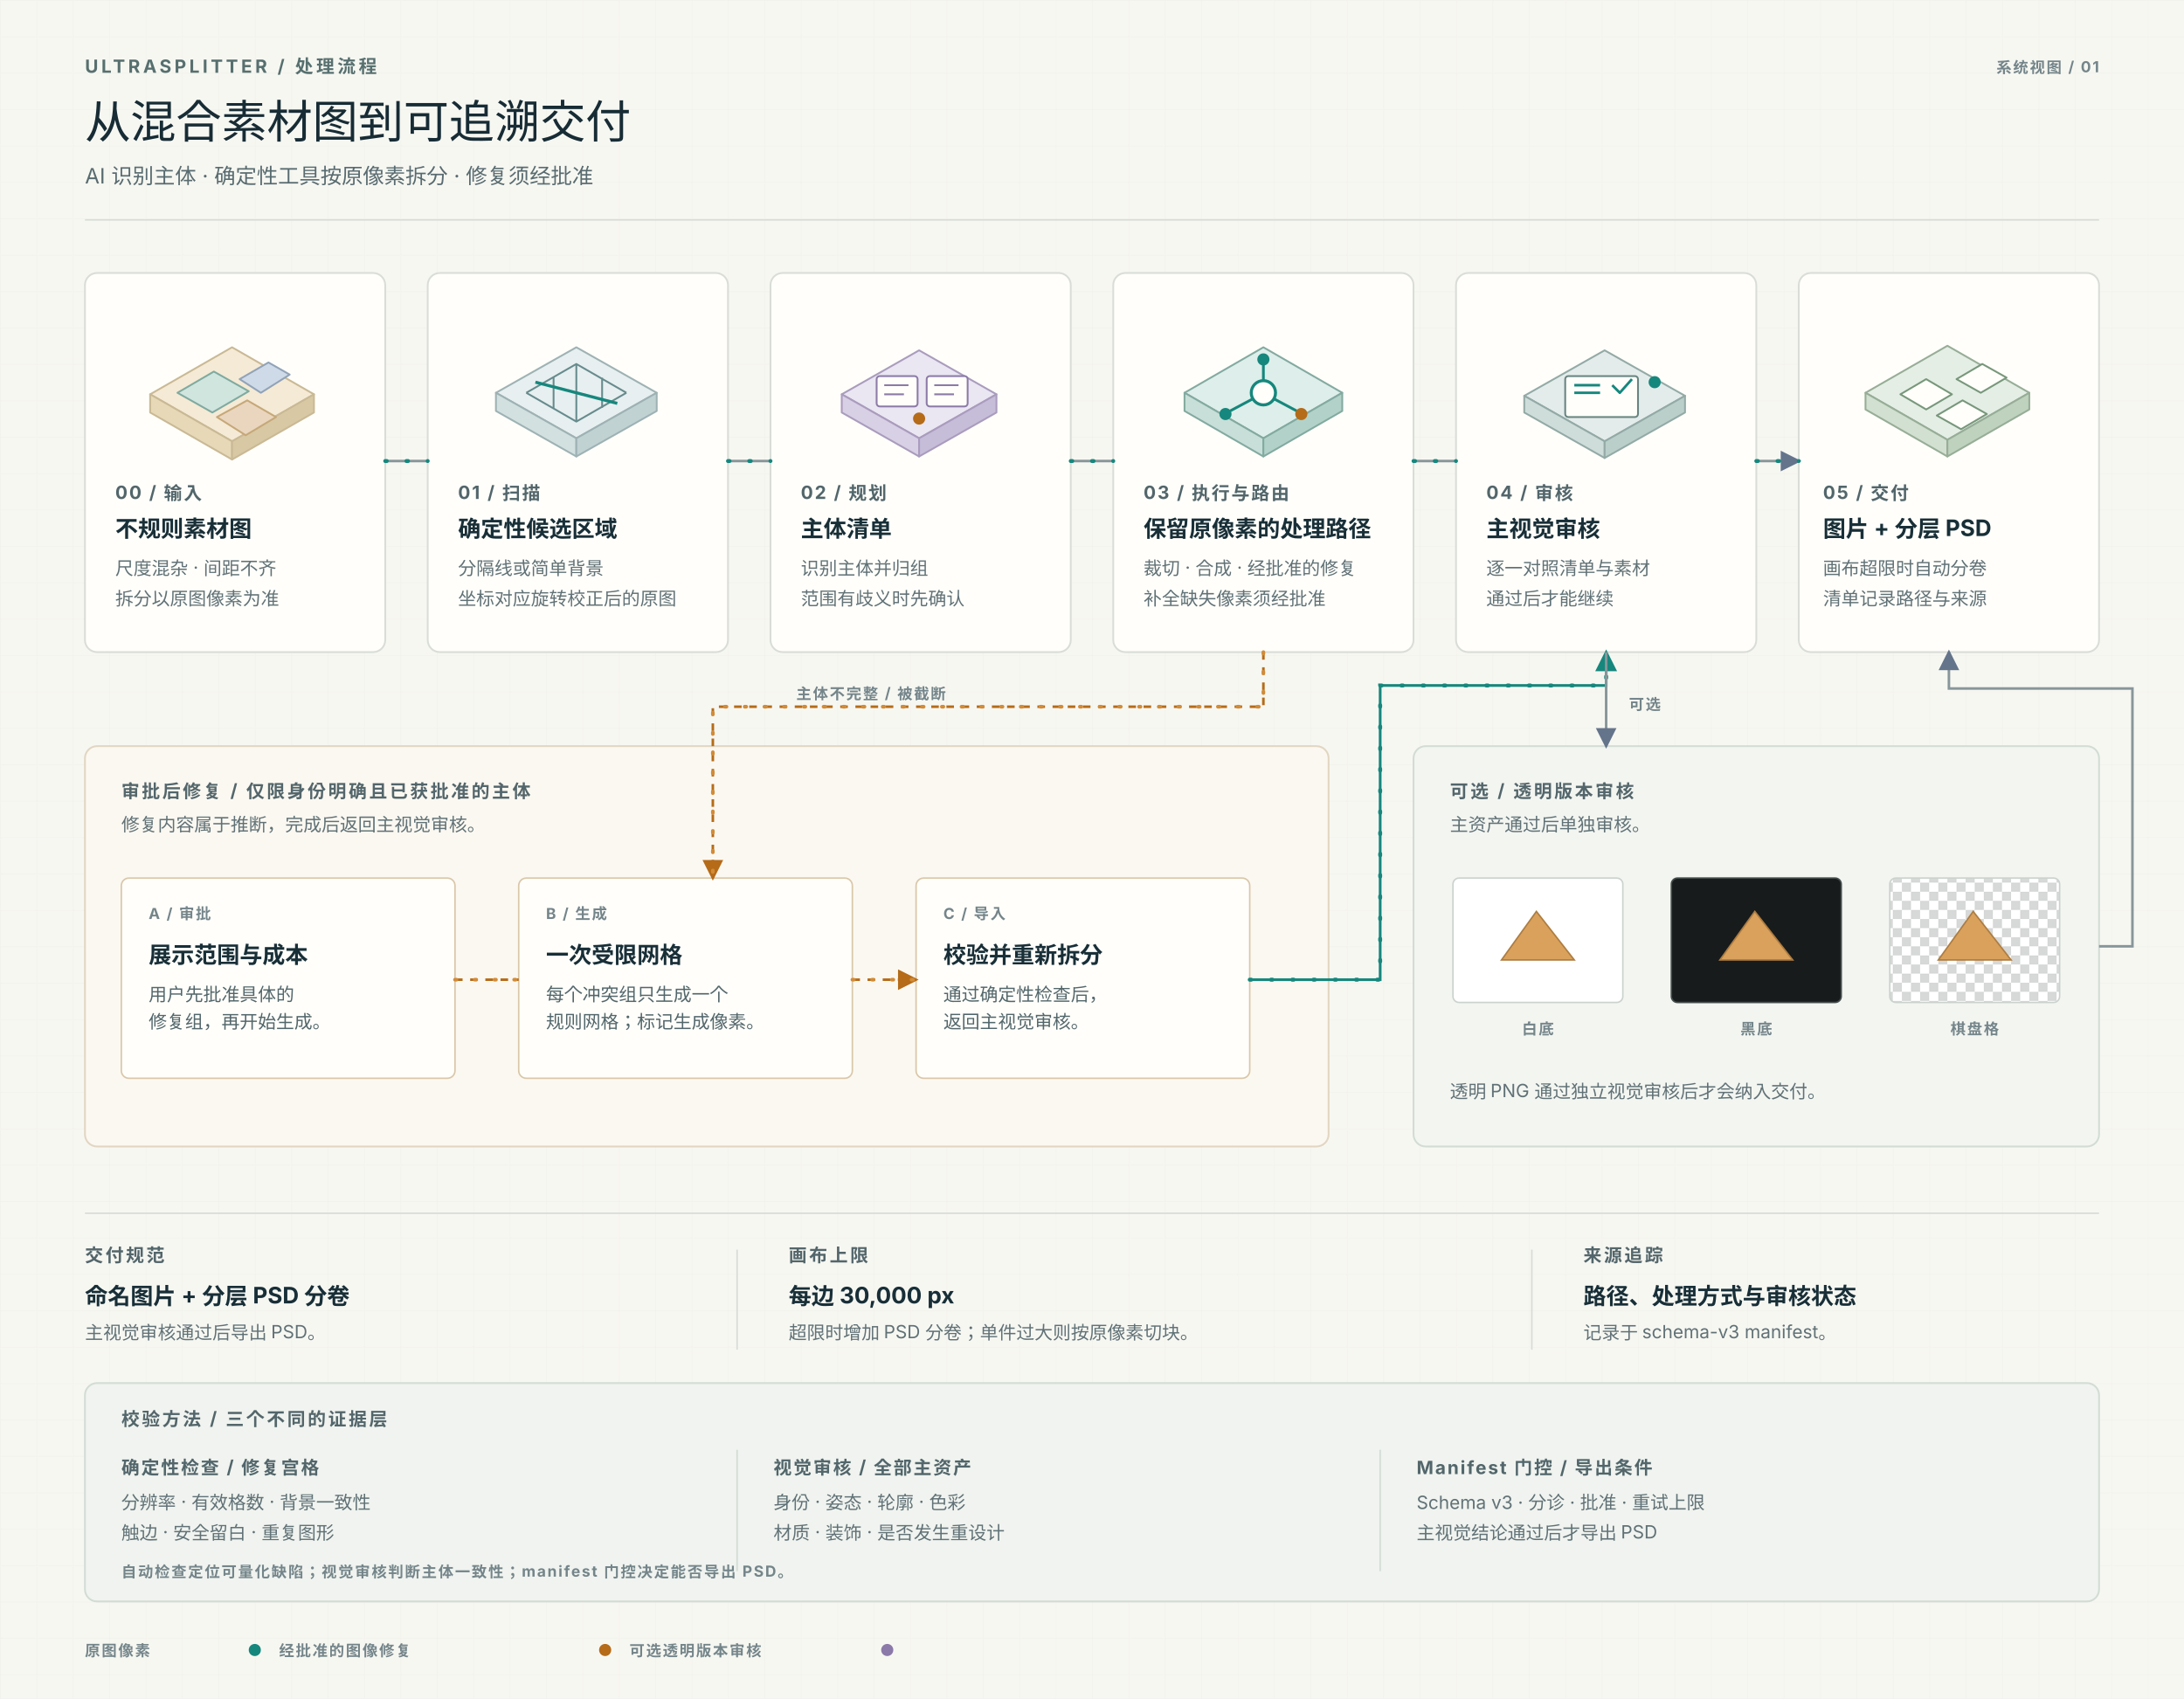
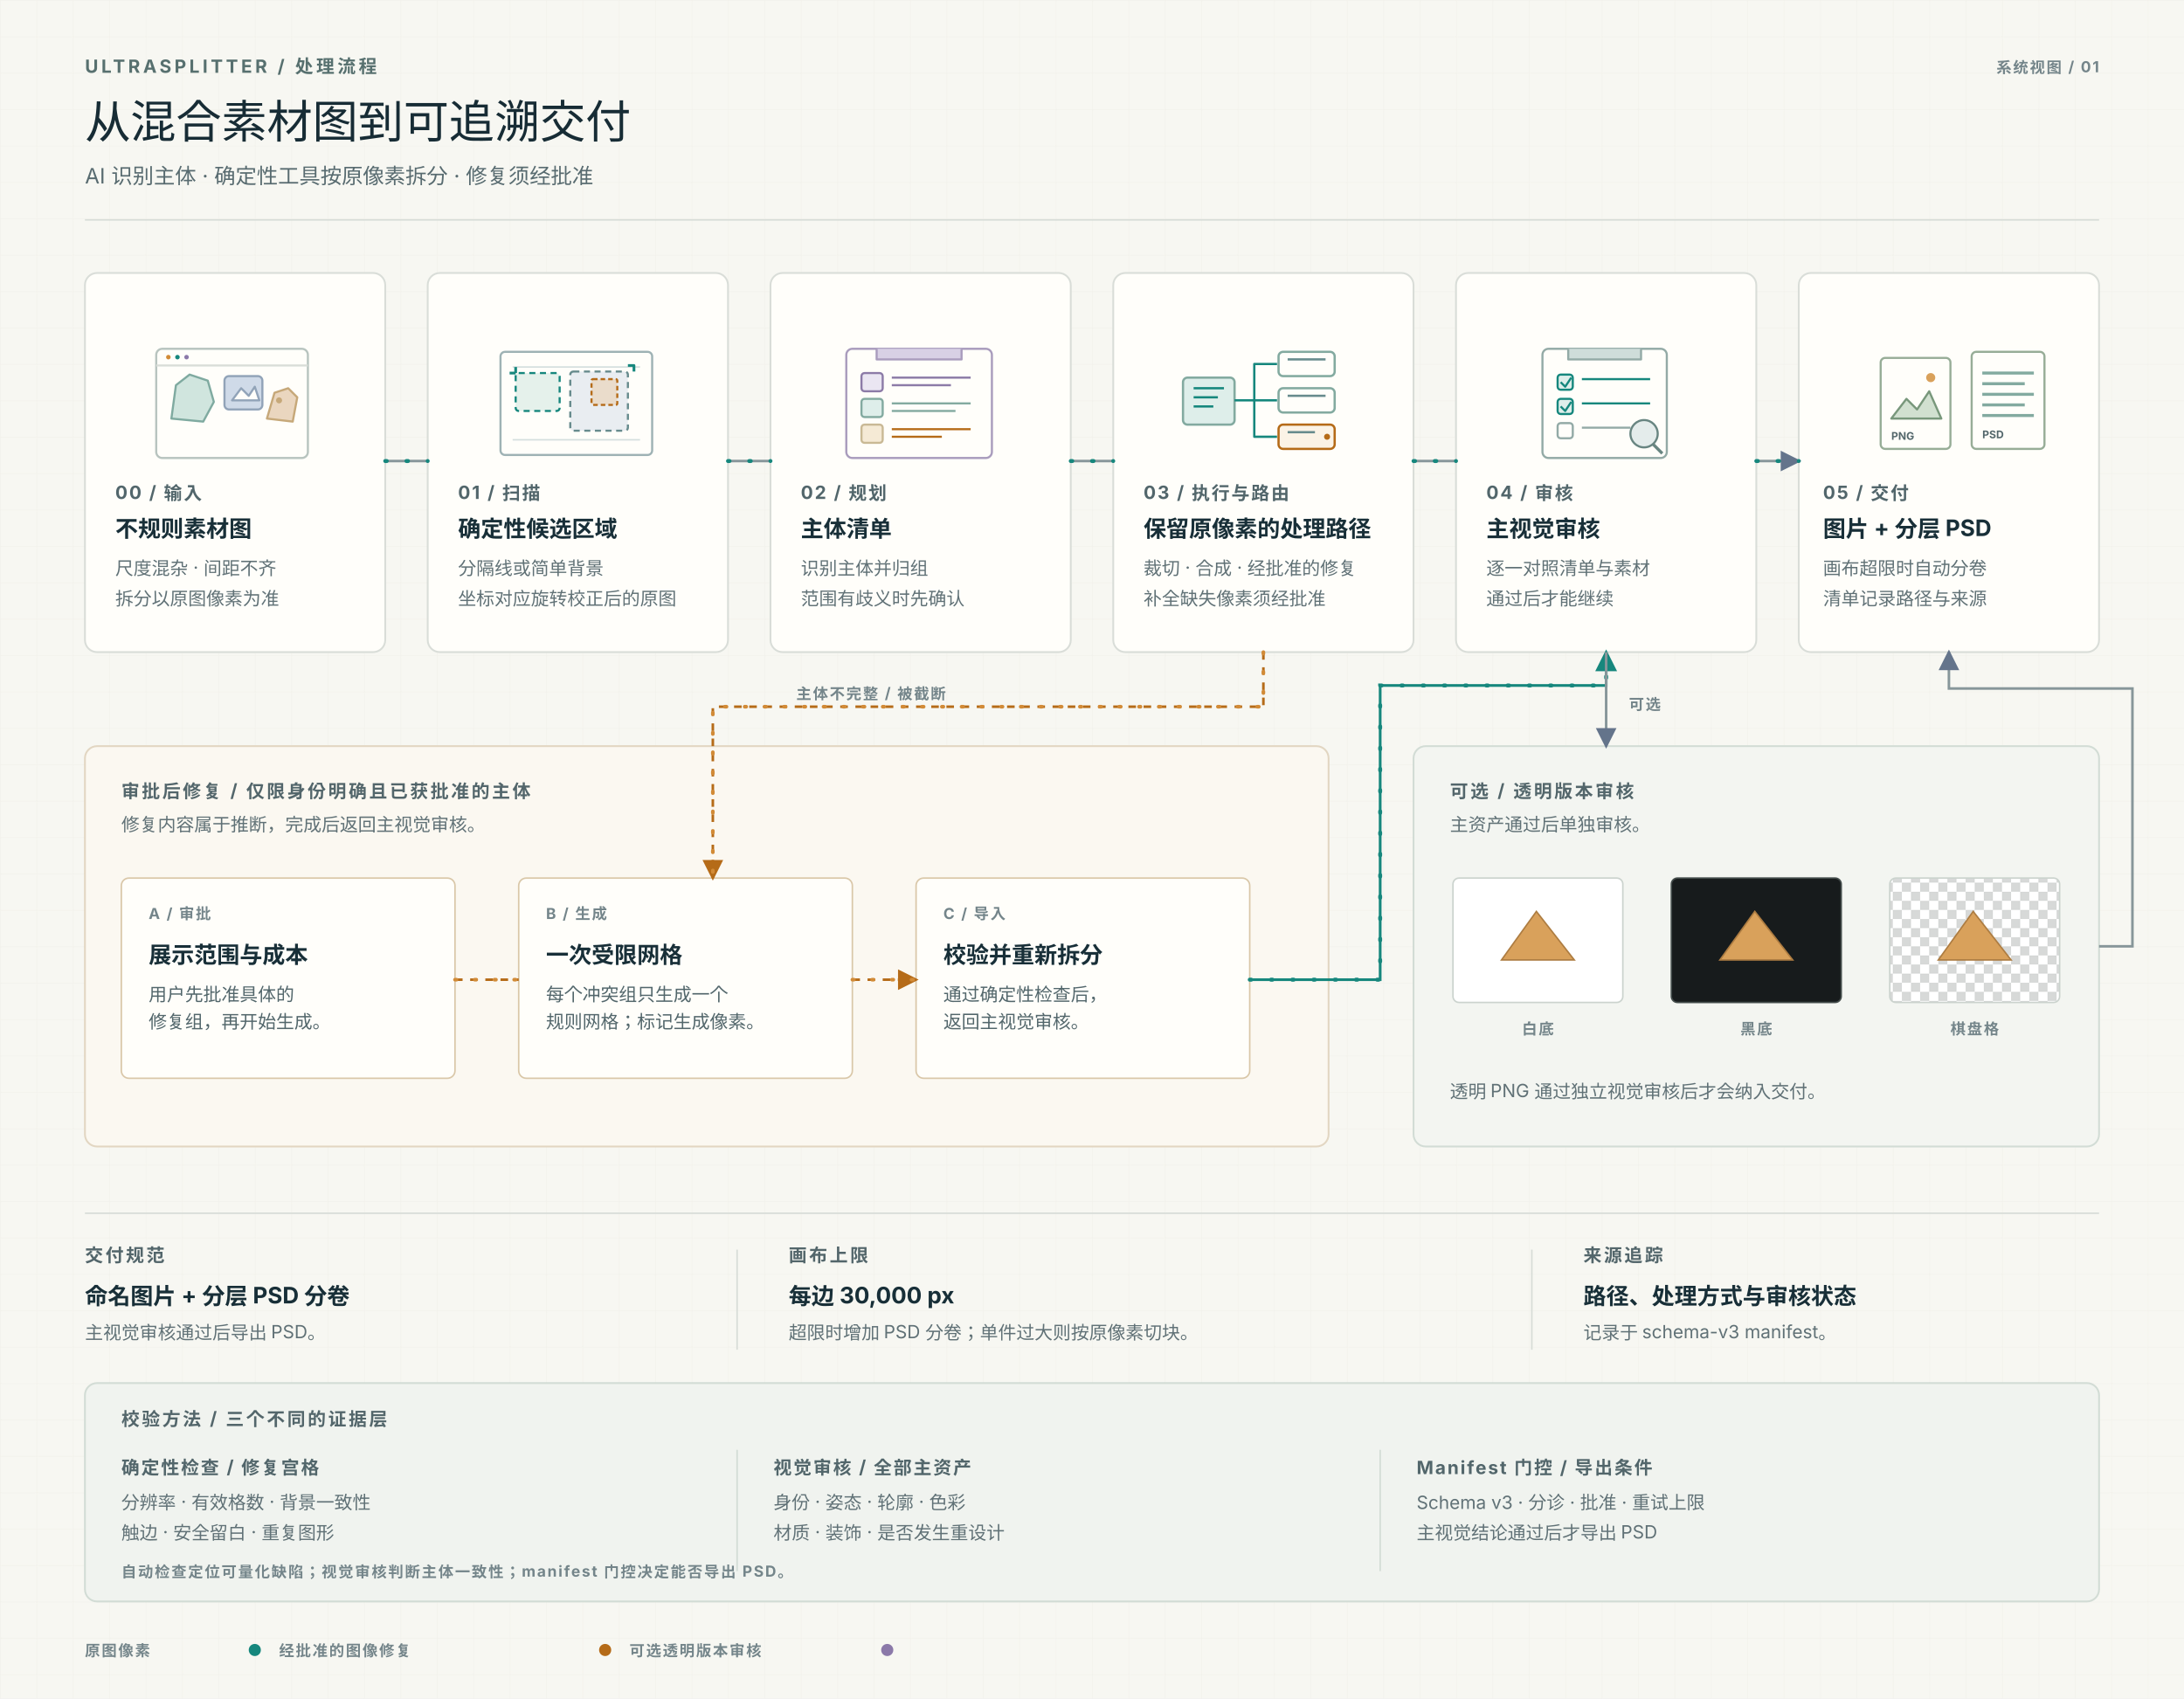
<svg xmlns="http://www.w3.org/2000/svg" width="1440" height="1120" viewBox="0 0 1440 1120" role="img" aria-labelledby="title desc">
  <defs>
    <pattern id="paper-grid" width="24" height="24" patternUnits="userSpaceOnUse">
      <path d="M24 0H0V24" fill="none" stroke="#e9e8e1" stroke-width="0.7" />
    </pattern>
    <pattern id="checker" width="12" height="12" patternUnits="userSpaceOnUse">
      <rect width="12" height="12" fill="#fff" />
      <path d="M0 0H6V6H0ZM6 6H12V12H6Z" fill="#d7d9d8" />
    </pattern>
    <marker id="arrow" markerWidth="8" markerHeight="8" refX="7" refY="4" orient="auto">
      <path d="M0 0L8 4L0 8Z" fill="#64748b" />
    </marker>
    <marker id="arrow-teal" markerWidth="8" markerHeight="8" refX="7" refY="4" orient="auto">
      <path d="M0 0L8 4L0 8Z" fill="#16877d" />
    </marker>
    <marker id="arrow-amber" markerWidth="8" markerHeight="8" refX="7" refY="4" orient="auto">
      <path d="M0 0L8 4L0 8Z" fill="#b56b18" />
    </marker>
    <style>
      .sans { font-family: Inter, ui-sans-serif, system-ui, -apple-system, BlinkMacSystemFont, "Segoe UI", sans-serif; }
      .serif { font-family: Georgia, "Times New Roman", serif; }
      .eyebrow { font-size: 12px; font-weight: 700; letter-spacing: 2px; fill: #57706f; }
      .headline { font-size: 30px; font-weight: 500; fill: #172c35; }
      .subtitle { font-size: 14px; fill: #586b70; }
      .stage { font-size: 12px; font-weight: 750; letter-spacing: 1.1px; fill: #52666b; }
      .card-title { font-size: 15px; font-weight: 700; fill: #182f38; }
      .copy { font-size: 12px; fill: #607176; }
      .micro { font-size: 10px; font-weight: 700; letter-spacing: 1px; fill: #74858a; }
      .panel-title { font-size: 12px; font-weight: 750; letter-spacing: 1.5px; fill: #53666b; }
      .panel-copy { font-size: 12px; fill: #52666b; }
      .card { fill: #fffefa; stroke: #d9ddd8; stroke-width: 1.2; }
      .wire { fill: none; stroke: #87969a; stroke-width: 1.7; marker-end: url(#arrow); }
      .wire-teal { fill: none; stroke: #16877d; stroke-width: 1.8; marker-end: url(#arrow-teal); }
      .wire-amber { fill: none; stroke: #b56b18; stroke-width: 1.7; stroke-dasharray: 5 5; marker-end: url(#arrow-amber); }
      .flowline { fill: none; stroke: #16877d; stroke-width: 2.6; stroke-linecap: round; stroke-dasharray: 1 13; animation: flow 2.8s linear infinite; }
      .flowline-amber { fill: none; stroke: #d28b37; stroke-width: 2.4; stroke-linecap: round; stroke-dasharray: 1 12; animation: flow 3.4s linear infinite; }
      @keyframes flow { to { stroke-dashoffset: -56; } }
      @media (prefers-reduced-motion: reduce) {
        .flowline, .flowline-amber { animation: none; }
      }
    </style>
  </defs>
  <rect width="1440" height="1120" fill="#f7f7f2" />
  <rect width="1440" height="1120" fill="url(#paper-grid)" opacity="0.44" />
  <text x="56" y="48" class="sans eyebrow">ULTRASPLITTER / 处理流程</text>
  <text x="56" y="91" class="serif headline">从混合素材图到可追溯交付</text>
  <text x="56" y="121" class="sans subtitle">AI 识别主体 · 确定性工具按原像素拆分 · 修复须经批准</text>
  <path d="M56 145H1384" stroke="#d7dcd7" stroke-width="1" />
  <text x="1384" y="48" text-anchor="end" class="sans micro">系统视图 / 01</text>
  <g class="sans">
    <rect x="56" y="180" width="198" height="250" rx="8" class="card" />
    <rect x="282" y="180" width="198" height="250" rx="8" class="card" />
    <rect x="508" y="180" width="198" height="250" rx="8" class="card" />
    <rect x="734" y="180" width="198" height="250" rx="8" class="card" />
    <rect x="960" y="180" width="198" height="250" rx="8" class="card" />
    <rect x="1186" y="180" width="198" height="250" rx="8" class="card" />
-     <g stroke-linejoin="round" stroke-width="1.2">
-       <polygon points="99,260 153,229 207,260 153,291" fill="#f5ead5" stroke="#c9b995" />
-       <polygon points="99,260 153,291 153,303 99,272" fill="#e7d8b8" stroke="#c9b995" />
-       <polygon points="153,291 207,260 207,272 153,303" fill="#d8c8a4" stroke="#c9b995" />
-       <polygon points="117,259 141,245 164,258 140,272" fill="#d0e5de" stroke="#7faaa0" />
-       <polygon points="143,275 163,264 182,275 162,287" fill="#ead6bf" stroke="#c6a879" />
-       <polygon points="158,250 177,239 191,247 172,259" fill="#cfdae8" stroke="#91a3b8" />
+     <g stroke-linejoin="round" stroke-width="1.4">
+       <rect x="103" y="230" width="100" height="72" rx="4" fill="#fffefa" stroke="#b8c4bf" />
+       <path d="M103 241H203" stroke="#d9ddd8" />
+       <circle cx="111" cy="235.5" r="1.5" fill="#d28b37" />
+       <circle cx="117" cy="235.5" r="1.5" fill="#16877d" />
+       <circle cx="123" cy="235.5" r="1.5" fill="#8b79a9" />
+       <path d="M113 276L116 254L125 247L137 251L141 265L134 278Z" fill="#d0e5de" stroke="#7faaa0" />
+       <rect x="148" y="248" width="25" height="22" rx="3" fill="#cfdae8" stroke="#91a3b8" />
+       <path d="M153 264L159 256L164 261L168 255L171 264Z" fill="#fffefa" stroke="#91a3b8" />
+       <path d="M176 276L181 259L190 256L196 262L193 278Z" fill="#ead6bf" stroke="#c6a879" />
+       <circle cx="184" cy="264" r="2" fill="#c6a879" />
    </g>
    <text x="76" y="329" class="stage">00 / 输入</text>
    <text x="76" y="354" class="card-title">不规则素材图</text>
    <text x="76" y="379" class="copy">尺度混杂 · 间距不齐</text>
    <text x="76" y="399" class="copy">拆分以原图像素为准</text>
-     <g stroke-linejoin="round" stroke-width="1.2">
-       <polygon points="327,259 380,229 433,259 380,289" fill="#e7eff0" stroke="#9eb2b4" />
-       <polygon points="327,259 380,289 380,301 327,271" fill="#d2e0e0" stroke="#9eb2b4" />
-       <polygon points="380,289 433,259 433,271 380,301" fill="#c1d2d3" stroke="#9eb2b4" />
-       <path d="M347 259L380 240L413 259M347 259L380 278L413 259M365 249V269M380 240V278M397 249V269" fill="none" stroke="#678b8d" />
-       <path d="M353 252L407 266" stroke="#16877d" stroke-width="2" />
+     <g stroke-linejoin="round" stroke-width="1.4">
+       <rect x="330" y="232" width="100" height="68" rx="3" fill="#fffefa" stroke="#9eb2b4" />
+       <path d="M338 242H422M338 290H422" stroke="#d5dfde" stroke-width="1" />
+       <rect x="340" y="246" width="29" height="25" rx="2" fill="#d0e5de" fill-opacity=".55" stroke="#16877d" stroke-dasharray="4 3" />
+       <rect x="376" y="245" width="38" height="39" rx="2" fill="#cfdae8" fill-opacity=".45" stroke="#678b8d" stroke-dasharray="4 3" />
+       <rect x="390" y="250" width="17" height="17" rx="1" fill="#ead6bf" fill-opacity=".75" stroke="#b56b18" stroke-dasharray="3 2" />
+       <path d="M340 242V246M336 246H340M414 241H418V245" fill="none" stroke="#16877d" stroke-width="1.8" />
    </g>
    <text x="302" y="329" class="stage">01 / 扫描</text>
    <text x="302" y="354" class="card-title">确定性候选区域</text>
    <text x="302" y="379" class="copy">分隔线或简单背景</text>
    <text x="302" y="399" class="copy">坐标对应旋转校正后的原图</text>
-     <g stroke-linejoin="round" stroke-width="1.2">
-       <polygon points="555,260 606,231 657,260 606,289" fill="#eae6f2" stroke="#a99cbd" />
-       <polygon points="555,260 606,289 606,301 555,272" fill="#d8d0e5" stroke="#a99cbd" />
-       <polygon points="606,289 657,260 657,272 606,301" fill="#c6bdd9" stroke="#a99cbd" />
-       <rect x="578" y="248" width="27" height="20" rx="2" fill="#fffefa" stroke="#8c7ba7" />
-       <rect x="611" y="248" width="27" height="20" rx="2" fill="#fffefa" stroke="#8c7ba7" />
-       <path d="M583 254H599M583 260H596M616 254H632M616 260H629" stroke="#8c7ba7" />
-       <circle cx="606" cy="276" r="4" fill="#b56b18" />
+     <g stroke-linejoin="round" stroke-width="1.4">
+       <rect x="558" y="230" width="96" height="72" rx="4" fill="#fffefa" stroke="#a99cbd" />
+       <path d="M578 230V237H634V230" fill="#d8d0e5" stroke="#a99cbd" />
+       <rect x="568" y="246" width="14" height="12" rx="2" fill="#eae6f2" stroke="#8c7ba7" />
+       <path d="M588 249H640M588 254H627" stroke="#8c7ba7" />
+       <rect x="568" y="263" width="14" height="12" rx="2" fill="#deeeea" stroke="#83aaa0" />
+       <path d="M588 266H640M588 271H630" stroke="#83aaa0" />
+       <rect x="568" y="280" width="14" height="12" rx="2" fill="#f5ead5" stroke="#c9b995" />
+       <path d="M588 283H640M588 288H621" stroke="#b56b18" />
    </g>
    <text x="528" y="329" class="stage">02 / 规划</text>
    <text x="528" y="354" class="card-title">主体清单</text>
    <text x="528" y="379" class="copy">识别主体并归组</text>
    <text x="528" y="399" class="copy">范围有歧义时先确认</text>
-     <g stroke-linejoin="round" stroke-width="1.2">
-       <polygon points="781,259 833,229 885,259 833,289" fill="#deeeea" stroke="#83aaa0" />
-       <polygon points="781,259 833,289 833,301 781,271" fill="#c7dfd8" stroke="#83aaa0" />
-       <polygon points="833,289 885,259 885,271 833,301" fill="#b2d2c9" stroke="#83aaa0" />
-       <circle cx="833" cy="259" r="8" fill="#fffefa" stroke="#16877d" stroke-width="2" />
-       <path d="M833 251V239M826 263L811 271M840 263L855 271" fill="none" stroke="#16877d" stroke-width="1.8" />
-       <circle cx="833" cy="237" r="4" fill="#16877d" />
-       <circle cx="808" cy="273" r="4" fill="#16877d" />
-       <circle cx="858" cy="273" r="4" fill="#b56b18" />
+     <g stroke-linejoin="round" stroke-width="1.5" fill="none">
+       <rect x="780" y="249" width="34" height="31" rx="3" fill="#deeeea" stroke="#83aaa0" />
+       <path d="M787 256H807M787 262H803M787 268H800" stroke="#16877d" />
+       <path d="M814 264H827M827 264V240H842M827 264H842M827 264V288H842" stroke="#16877d" />
+       <rect x="843" y="232" width="37" height="16" rx="3" fill="#fffefa" stroke="#83aaa0" />
+       <rect x="843" y="256" width="37" height="16" rx="3" fill="#fffefa" stroke="#83aaa0" />
+       <rect x="843" y="280" width="37" height="16" rx="3" fill="#fbf3e6" stroke="#b56b18" />
+       <path d="M849 237H874M849 261H874M849 285H867" stroke="#678b8d" />
+       <circle cx="875" cy="288" r="2" fill="#b56b18" stroke="none" />
    </g>
    <text x="754" y="329" class="stage">03 / 执行与路由</text>
    <text x="754" y="354" class="card-title">保留原像素的处理路径</text>
    <text x="754" y="379" class="copy">裁切 · 合成 · 经批准的修复</text>
    <text x="754" y="399" class="copy">补全缺失像素须经批准</text>
-     <g stroke-linejoin="round" stroke-width="1.2">
-       <polygon points="1005,261 1058,231 1111,261 1058,291" fill="#e4eceb" stroke="#93aaa6" />
-       <polygon points="1005,261 1058,291 1058,302 1005,272" fill="#cfddda" stroke="#93aaa6" />
-       <polygon points="1058,291 1111,261 1111,272 1058,302" fill="#bbcfca" stroke="#93aaa6" />
-       <rect x="1032" y="248" width="48" height="27" rx="2" fill="#fffefa" stroke="#688581" />
-       <path d="M1038 254H1055M1038 259H1055M1063 254L1068 259L1076 250" fill="none" stroke="#16877d" stroke-width="1.7" />
-       <circle cx="1091" cy="252" r="4" fill="#16877d" />
+     <g stroke-linejoin="round" stroke-width="1.4">
+       <rect x="1017" y="230" width="82" height="72" rx="4" fill="#fffefa" stroke="#93aaa6" />
+       <path d="M1034 230V237H1082V230" fill="#cfddda" stroke="#93aaa6" />
+       <rect x="1027" y="247" width="10" height="10" rx="2" fill="#deeeea" stroke="#16877d" />
+       <path d="M1029 252L1032 255L1036 249M1043 250H1088" fill="none" stroke="#16877d" />
+       <rect x="1027" y="263" width="10" height="10" rx="2" fill="#deeeea" stroke="#16877d" />
+       <path d="M1029 268L1032 271L1036 265M1043 266H1088" fill="none" stroke="#16877d" />
+       <rect x="1027" y="279" width="10" height="10" rx="2" fill="#fffefa" stroke="#93aaa6" />
+       <path d="M1043 282H1075" stroke="#93aaa6" />
+       <circle cx="1084" cy="286" r="9" fill="#e4eceb" stroke="#688581" />
+       <path d="M1090 293L1096 299" stroke="#688581" stroke-width="2" />
    </g>
    <text x="980" y="329" class="stage">04 / 审核</text>
    <text x="980" y="354" class="card-title">主视觉审核</text>
    <text x="980" y="379" class="copy">逐一对照清单与素材</text>
    <text x="980" y="399" class="copy">通过后才能继续</text>
-     <g stroke-linejoin="round" stroke-width="1.2">
-       <polygon points="1230,259 1284,228 1338,259 1284,290" fill="#e4eee5" stroke="#97ad97" />
-       <polygon points="1230,259 1284,290 1284,301 1230,270" fill="#d1e0d0" stroke="#97ad97" />
-       <polygon points="1284,290 1338,259 1338,270 1284,301" fill="#bed2bd" stroke="#97ad97" />
-       <path d="M1253 260L1270 250L1287 260L1270 270Z" fill="#fffefa" stroke="#78977b" />
-       <path d="M1277 274L1294 264L1310 273L1293 283Z" fill="#fffefa" stroke="#78977b" />
-       <path d="M1290 250L1307 240L1323 249L1306 259Z" fill="#fffefa" stroke="#78977b" />
+     <g stroke-linejoin="round" stroke-width="1.4">
+       <rect x="1240" y="236" width="46" height="60" rx="3" fill="#fffefa" stroke="#97ad97" />
+       <path d="M1247 276L1257 263L1264 270L1272 258L1280 276Z" fill="#d1e0d0" stroke="#78977b" />
+       <circle cx="1273" cy="249" r="3" fill="#d9a15b" />
+       <text x="1247" y="290" font-size="7" font-weight="700" fill="#52666b">PNG</text>
+       <rect x="1300" y="232" width="48" height="64" rx="3" fill="#fffefa" stroke="#97ad97" />
+       <path d="M1307 246H1341M1307 253H1335M1307 260H1341M1307 267H1335M1307 274H1341" stroke="#83aaa0" stroke-width="2" />
+       <text x="1307" y="289" font-size="7" font-weight="700" fill="#52666b">PSD</text>
    </g>
    <text x="1202" y="329" class="stage">05 / 交付</text>
    <text x="1202" y="354" class="card-title">图片 + 分层 PSD</text>
    <text x="1202" y="379" class="copy">画布超限时自动分卷</text>
    <text x="1202" y="399" class="copy">清单记录路径与来源</text>
  </g>
  <g>
    <path d="M254 304H282M480 304H508M706 304H734M932 304H960M1158 304H1186" class="wire" />
    <path d="M254 304H282M480 304H508M706 304H734M932 304H960M1158 304H1186" class="flowline" />
  </g>
  <rect x="56" y="492" width="820" height="264" rx="8" fill="#fbf8f1" stroke="#e2d6c2" stroke-width="1.2" />
  <text x="80" y="526" class="sans panel-title">审批后修复 / 仅限身份明确且已获批准的主体</text>
  <text x="80" y="548" class="sans copy">修复内容属于推断，完成后返回主视觉审核。</text>
  <g class="sans">
    <rect x="80" y="579" width="220" height="132" rx="5" fill="#fffefa" stroke="#d9c7a8" />
    <rect x="342" y="579" width="220" height="132" rx="5" fill="#fffefa" stroke="#d9c7a8" />
    <rect x="604" y="579" width="220" height="132" rx="5" fill="#fffefa" stroke="#d9c7a8" />
    <text x="98" y="606" class="micro" fill="#9a651e">A / 审批</text>
    <text x="98" y="635" class="card-title">展示范围与成本</text>
    <text x="98" y="660" class="panel-copy">用户先批准具体的</text>
    <text x="98" y="678" class="panel-copy">修复组，再开始生成。</text>
    <text x="360" y="606" class="micro" fill="#9a651e">B / 生成</text>
    <text x="360" y="635" class="card-title">一次受限网格</text>
    <text x="360" y="660" class="panel-copy">每个冲突组只生成一个</text>
    <text x="360" y="678" class="panel-copy">规则网格；标记生成像素。</text>
    <text x="622" y="606" class="micro" fill="#9a651e">C / 导入</text>
    <text x="622" y="635" class="card-title">校验并重新拆分</text>
    <text x="622" y="660" class="panel-copy">通过确定性检查后，</text>
    <text x="622" y="678" class="panel-copy">返回主视觉审核。</text>
  </g>
  <path d="M300 646H342M562 646H604" class="wire-amber" />
  <path d="M300 646H342M562 646H604" class="flowline-amber" />
  <path d="M833 430V466H470V579" class="wire-amber" />
  <path d="M833 430V466H470V579" class="flowline-amber" />
  <text x="525" y="461" class="sans micro" fill="#9a651e">主体不完整 / 被截断</text>
  <path d="M824 646H910V452H1059V430" class="wire-teal" />
  <path d="M824 646H910V452H1059V430" class="flowline" />
  <rect x="932" y="492" width="452" height="264" rx="8" fill="#f3f5f1" stroke="#d2dcd5" stroke-width="1.2" />
  <text x="956" y="526" class="sans panel-title">可选 / 透明版本审核</text>
  <text x="956" y="548" class="sans copy">主资产通过后单独审核。</text>
  <path d="M1059 430V492" class="wire" />
  <text x="1074" y="468" class="sans micro">可选</text>
  <g class="sans">
    <rect x="958" y="579" width="112" height="82" rx="4" fill="#fff" stroke="#cbd3ce" />
    <rect x="1102" y="579" width="112" height="82" rx="4" fill="#171b1c" stroke="#444d4c" />
    <rect x="1246" y="579" width="112" height="82" rx="4" fill="url(#checker)" stroke="#cbd3ce" />
    <path d="M990 633L1013 601L1038 633Z" fill="#d9a15b" stroke="#ad7c41" />
    <path d="M1134 633L1157 601L1182 633Z" fill="#d9a15b" stroke="#ad7c41" />
    <path d="M1278 633L1301 601L1326 633Z" fill="#d9a15b" stroke="#ad7c41" />
    <text x="1014" y="682" text-anchor="middle" class="micro">白底</text>
    <text x="1158" y="682" text-anchor="middle" class="micro">黑底</text>
    <text x="1302" y="682" text-anchor="middle" class="micro">棋盘格</text>
    <text x="956" y="724" class="sans copy">透明 PNG 通过独立视觉审核后才会纳入交付。</text>
  </g>
  <path d="M1384 624H1406V454H1285V430" class="wire" />
  <path d="M56 800H1384" stroke="#d7dcd7" stroke-width="1" />
  <text x="56" y="832" class="sans panel-title">交付规范</text>
  <text x="56" y="860" class="sans card-title">命名图片 + 分层 PSD 分卷</text>
  <text x="56" y="883" class="sans copy">主视觉审核通过后导出 PSD。</text>
  <path d="M486 824V890" stroke="#d7dcd7" />
  <text x="520" y="832" class="sans panel-title">画布上限</text>
  <text x="520" y="860" class="sans card-title">每边 30,000 px</text>
  <text x="520" y="883" class="sans copy">超限时增加 PSD 分卷；单件过大则按原像素切块。</text>
  <path d="M1010 824V890" stroke="#d7dcd7" />
  <text x="1044" y="832" class="sans panel-title">来源追踪</text>
  <text x="1044" y="860" class="sans card-title">路径、处理方式与审核状态</text>
  <text x="1044" y="883" class="sans copy">记录于 schema-v3 manifest。</text>
  <rect x="56" y="912" width="1328" height="144" rx="8" fill="#f0f3ef" stroke="#d2dcd5" stroke-width="1.2" />
  <text x="80" y="940" class="sans panel-title">校验方法 / 三个不同的证据层</text>
  <path d="M486 956V1036M910 956V1036" stroke="#d2dcd5" />
  <text x="80" y="972" class="sans stage">确定性检查 / 修复宫格</text>
  <text x="80" y="995" class="sans copy">分辨率 · 有效格数 · 背景一致性</text>
  <text x="80" y="1015" class="sans copy">触边 · 安全留白 · 重复图形</text>
  <text x="510" y="972" class="sans stage">视觉审核 / 全部主资产</text>
  <text x="510" y="995" class="sans copy">身份 · 姿态 · 轮廓 · 色彩</text>
  <text x="510" y="1015" class="sans copy">材质 · 装饰 · 是否发生重设计</text>
  <text x="934" y="972" class="sans stage">Manifest 门控 / 导出条件</text>
  <text x="934" y="995" class="sans copy">Schema v3 · 分诊 · 批准 · 重试上限</text>
  <text x="934" y="1015" class="sans copy">主视觉结论通过后才导出 PSD</text>
  <text x="80" y="1040" class="sans micro">自动检查定位可量化缺陷；视觉审核判断主体一致性；manifest 门控决定能否导出 PSD。</text>
  <text x="56" y="1092" class="sans micro">原图像素</text>
  <circle cx="168" cy="1088" r="4" fill="#16877d" />
  <text x="184" y="1092" class="sans micro">经批准的图像修复</text>
  <circle cx="399" cy="1088" r="4" fill="#b56b18" />
  <text x="415" y="1092" class="sans micro">可选透明版本审核</text>
  <circle cx="585" cy="1088" r="4" fill="#8b79a9" />
</svg>
